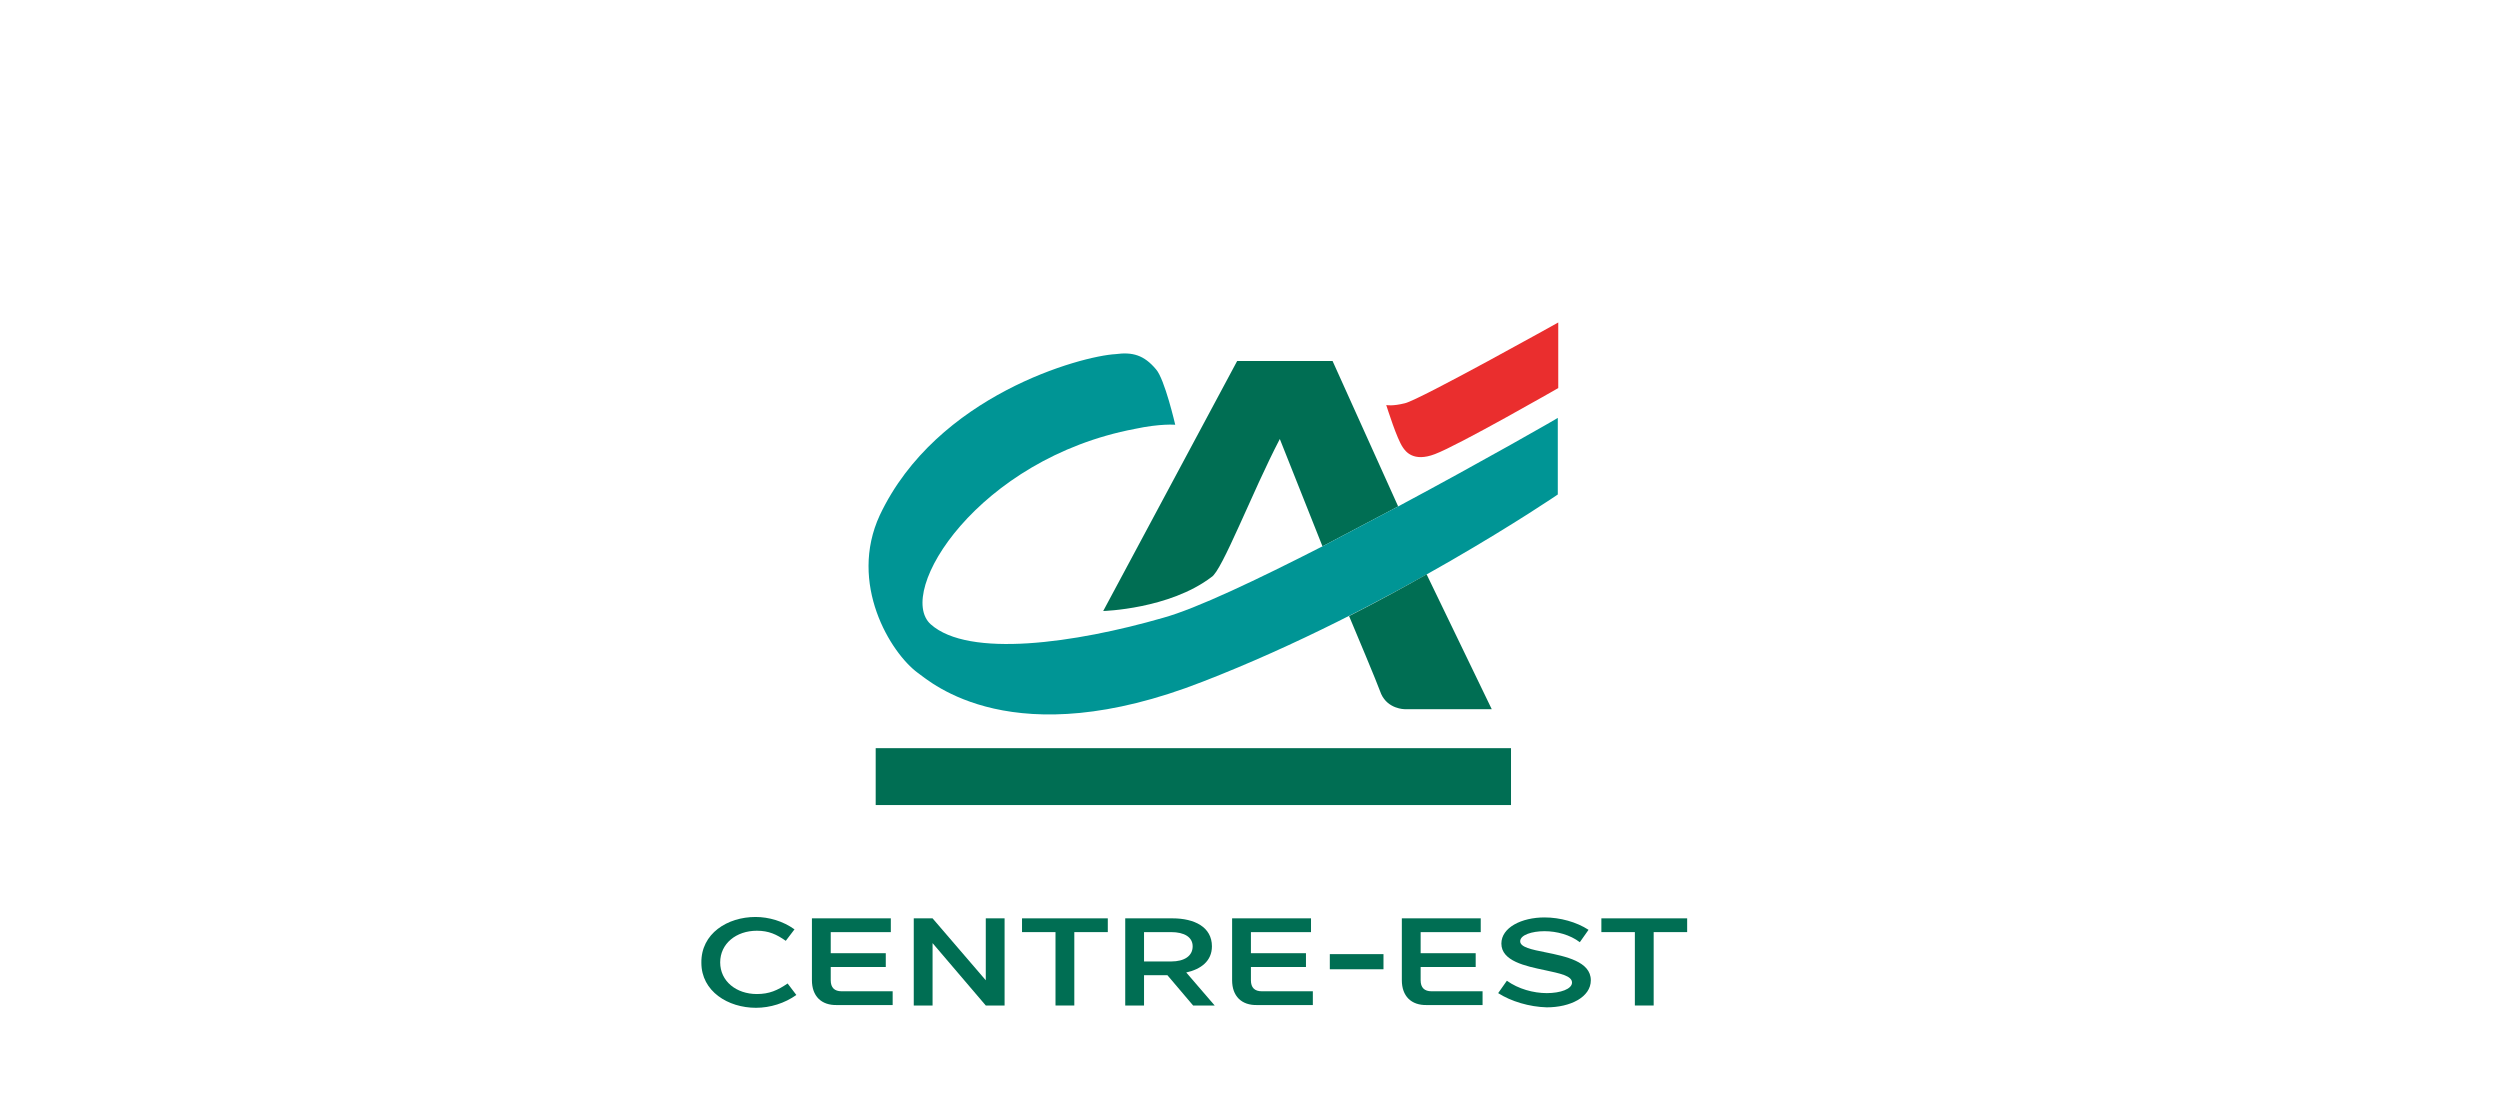
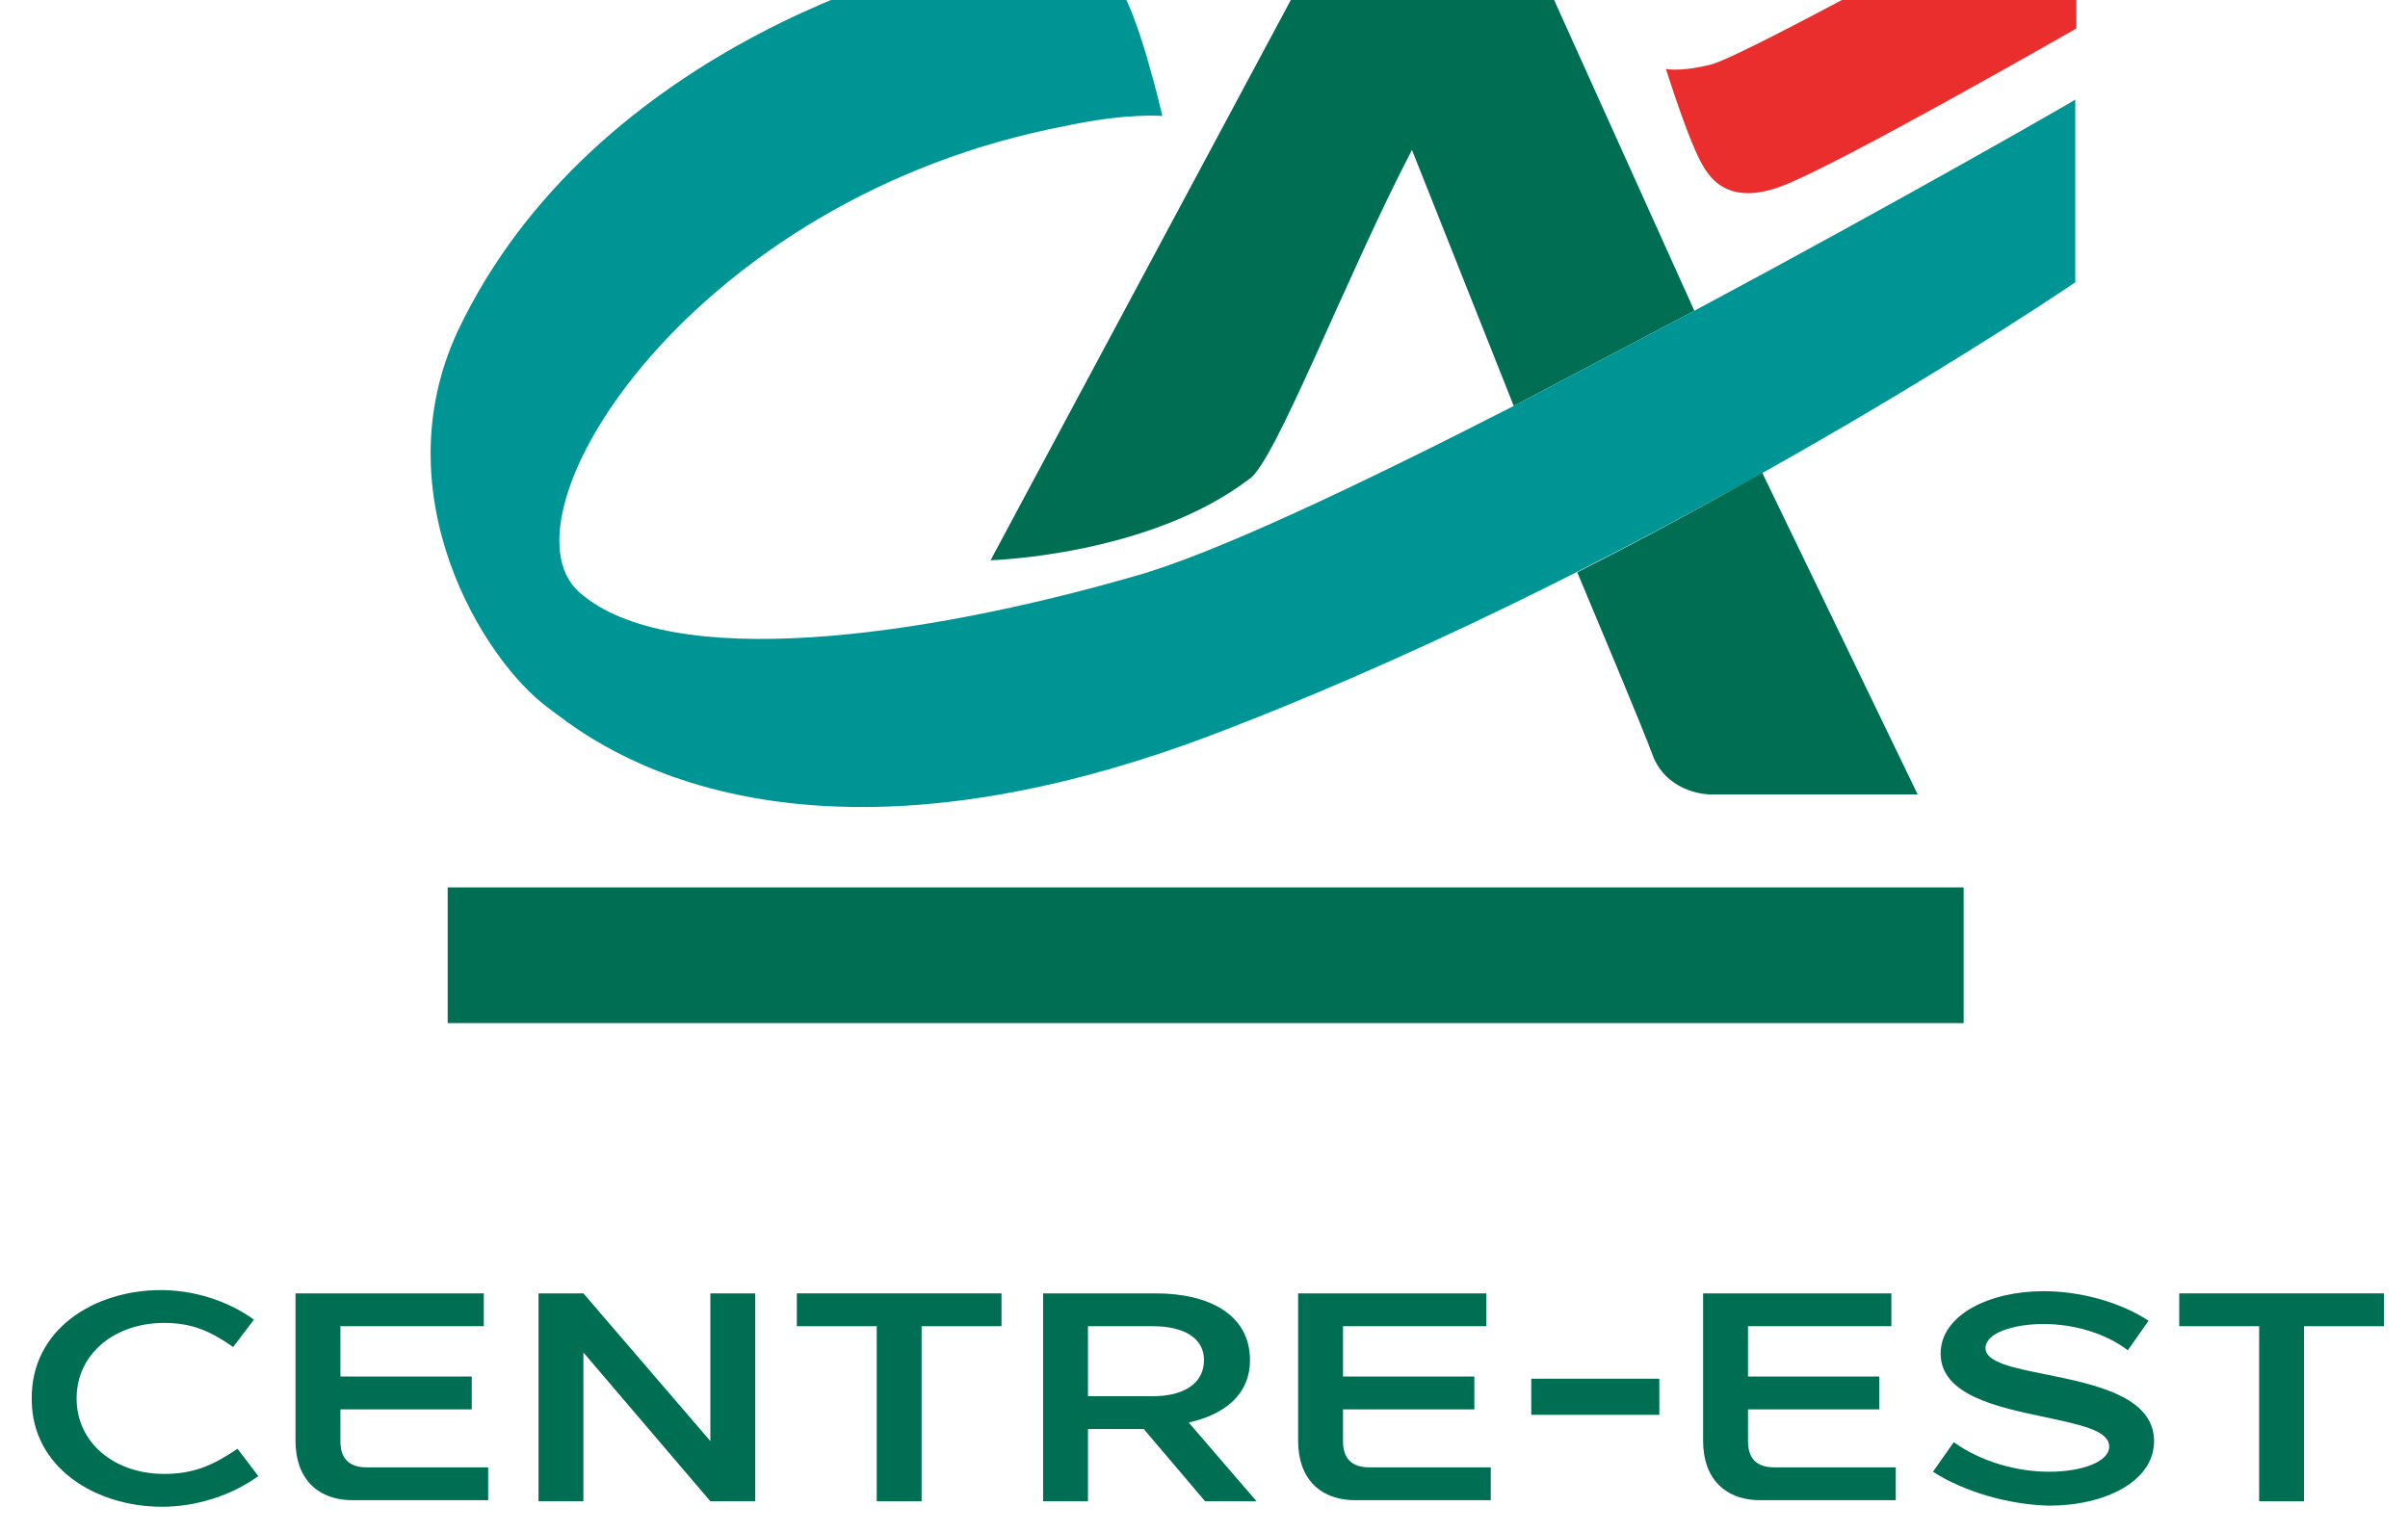
- <svg xmlns="http://www.w3.org/2000/svg" version="1.1" id="Calque_1" x="0px" y="0px" viewBox="0 0 545 240" style="enable-background:new 0 0 545 240;" xml:space="preserve">
+ <svg xmlns="http://www.w3.org/2000/svg" version="1.1" id="Calque_1" viewBox="150 82 220 140" xml:space="preserve">
  <style type="text/css">
	.st0{fill:#006E53;}
	.st1{fill:#009595;}
	.st2{fill:#EA2E2E;}
</style>
  <g>
    <polygon class="st0" points="329.4,163.1 329.4,175.5 190.9,175.5 190.9,163.1 329.4,163.1  " />
    <path class="st0" d="M279,95.7l9.3,23.4l16.5-8.7l-14.3-31.7h-20.8l-29.2,54.5c0,0,14.4-0.4,23.6-7.4   C266.4,124.5,273,107.2,279,95.7L279,95.7L279,95.7L279,95.7z" />
    <path class="st1" d="M304.8,110.4l-16.5,8.7c-14.1,7.2-27.5,13.6-34.8,15.6c-19.1,5.5-42.3,8.8-50.6,1.4   c-7.8-7,10.3-36.1,44.5-42.6c5.6-1.2,8.8-0.9,8.8-0.9c0,0-2.3-10-4.2-12.1c-2.6-3.1-5.1-3.8-8.8-3.3c-7.4,0.4-39,8.9-51.4,35.1   c-6.9,14.9,2.3,30,8.3,34.4c2.8,2,20.7,18.1,62.1,1.9c40.8-15.8,77.4-40.8,77.4-40.8V91.1C339.7,91.1,323.5,100.4,304.8,110.4   L304.8,110.4z" />
    <path class="st0" d="M294.1,134.3c1.5,3.6,5.9,14,7,17c1.5,3.3,5.1,3.3,5.1,3.3h19l-14.2-29.4C305.9,128.1,300.2,131.2,294.1,134.3   L294.1,134.3z" />
    <path class="st2" d="M339.7,84.6c0,0-21.8,12.5-26.9,14.4c-4.7,1.8-6.4-0.6-7-1.5c-1.3-1.9-3.3-8.3-3.6-9.2c0.1,0,1.3,0.3,4.1-0.4   c3.3-0.8,33.4-17.6,33.4-17.6V84.6L339.7,84.6L339.7,84.6z" />
    <path class="st0" d="M164.7,199.9c2.9,0,6,0.9,8.5,2.7l-1.9,2.5c-2-1.4-3.7-2.2-6.3-2.2c-4.5,0-8,2.8-8,6.9c0,4.1,3.5,6.9,8,6.9   c2.7,0,4.5-0.8,6.7-2.3l1.9,2.5c-2.5,1.8-5.7,2.8-8.8,2.8c-6.1,0-11.9-3.6-11.9-9.8C152.8,203.5,158.6,199.9,164.7,199.9   L164.7,199.9z" />
    <path class="st0" d="M177,213.7v-13.5h17.2v3h-13.1v4.6h12v3h-12v2.9c0,1.6,0.8,2.4,2.4,2.4h11.1v3h-12.1   C179,219.2,177,217.1,177,213.7L177,213.7z" />
    <polygon class="st0" points="203.3,205.6 203.3,219.2 199.2,219.2 199.2,200.2 203.3,200.2 214.9,213.7 214.9,200.2 219,200.2    219,219.2 214.9,219.2 203.3,205.6  " />
    <polygon class="st0" points="222.8,203.2 222.8,200.2 241.5,200.2 241.5,203.2 234.2,203.2 234.2,219.2 230.1,219.2 230.1,203.2    222.8,203.2  " />
    <path class="st0" d="M255.3,209.6c2.9,0,4.7-1.2,4.7-3.3c0-2-1.8-3.1-4.7-3.1h-5.9v6.4H255.3L255.3,209.6z M245.3,200.2h10.3   c4.8,0,8.6,1.9,8.6,6.1c0,3.2-2.4,5-5.6,5.7l6.2,7.2h-4.7l-5.6-6.6h-5.1v6.6h-4.1V200.2L245.3,200.2z" />
    <path class="st0" d="M268.6,213.7v-13.5h17.2v3h-13.1v4.6h12v3h-12v2.9c0,1.6,0.8,2.4,2.4,2.4h11.1v3h-12.1   C270.6,219.2,268.6,217.1,268.6,213.7L268.6,213.7z" />
    <polygon class="st0" points="301.6,208 301.6,211.3 289.9,211.3 289.9,208 301.6,208  " />
    <path class="st0" d="M305.6,213.7v-13.5h17.2v3h-13.1v4.6h12v3h-12v2.9c0,1.6,0.8,2.4,2.4,2.4h11.1v3h-12.1   C307.6,219.2,305.6,217.1,305.6,213.7L305.6,213.7z" />
    <path class="st0" d="M326.6,216.5l1.9-2.7c2.5,1.8,5.8,2.7,8.7,2.7c3,0,5.5-0.9,5.5-2.3c0-1.5-2.7-2-5.9-2.7   c-4.3-0.9-9.5-2-9.5-5.8c0-3.5,4.4-5.7,9.4-5.7c3.4,0,7,1,9.6,2.7l-1.9,2.7c-2.1-1.6-5-2.4-7.7-2.4c-2.7,0-5.3,0.8-5.3,2.2   c0,1.3,2.5,1.8,5.5,2.4c4.4,0.9,9.9,2,9.9,6.1c0,3.7-4.5,5.9-9.6,5.9C333.4,219.5,329.4,218.3,326.6,216.5L326.6,216.5z" />
    <polygon class="st0" points="349.1,203.2 349.1,200.2 367.8,200.2 367.8,203.2 360.5,203.2 360.5,219.2 356.4,219.2 356.4,203.2    349.1,203.2  " />
  </g>
</svg>
